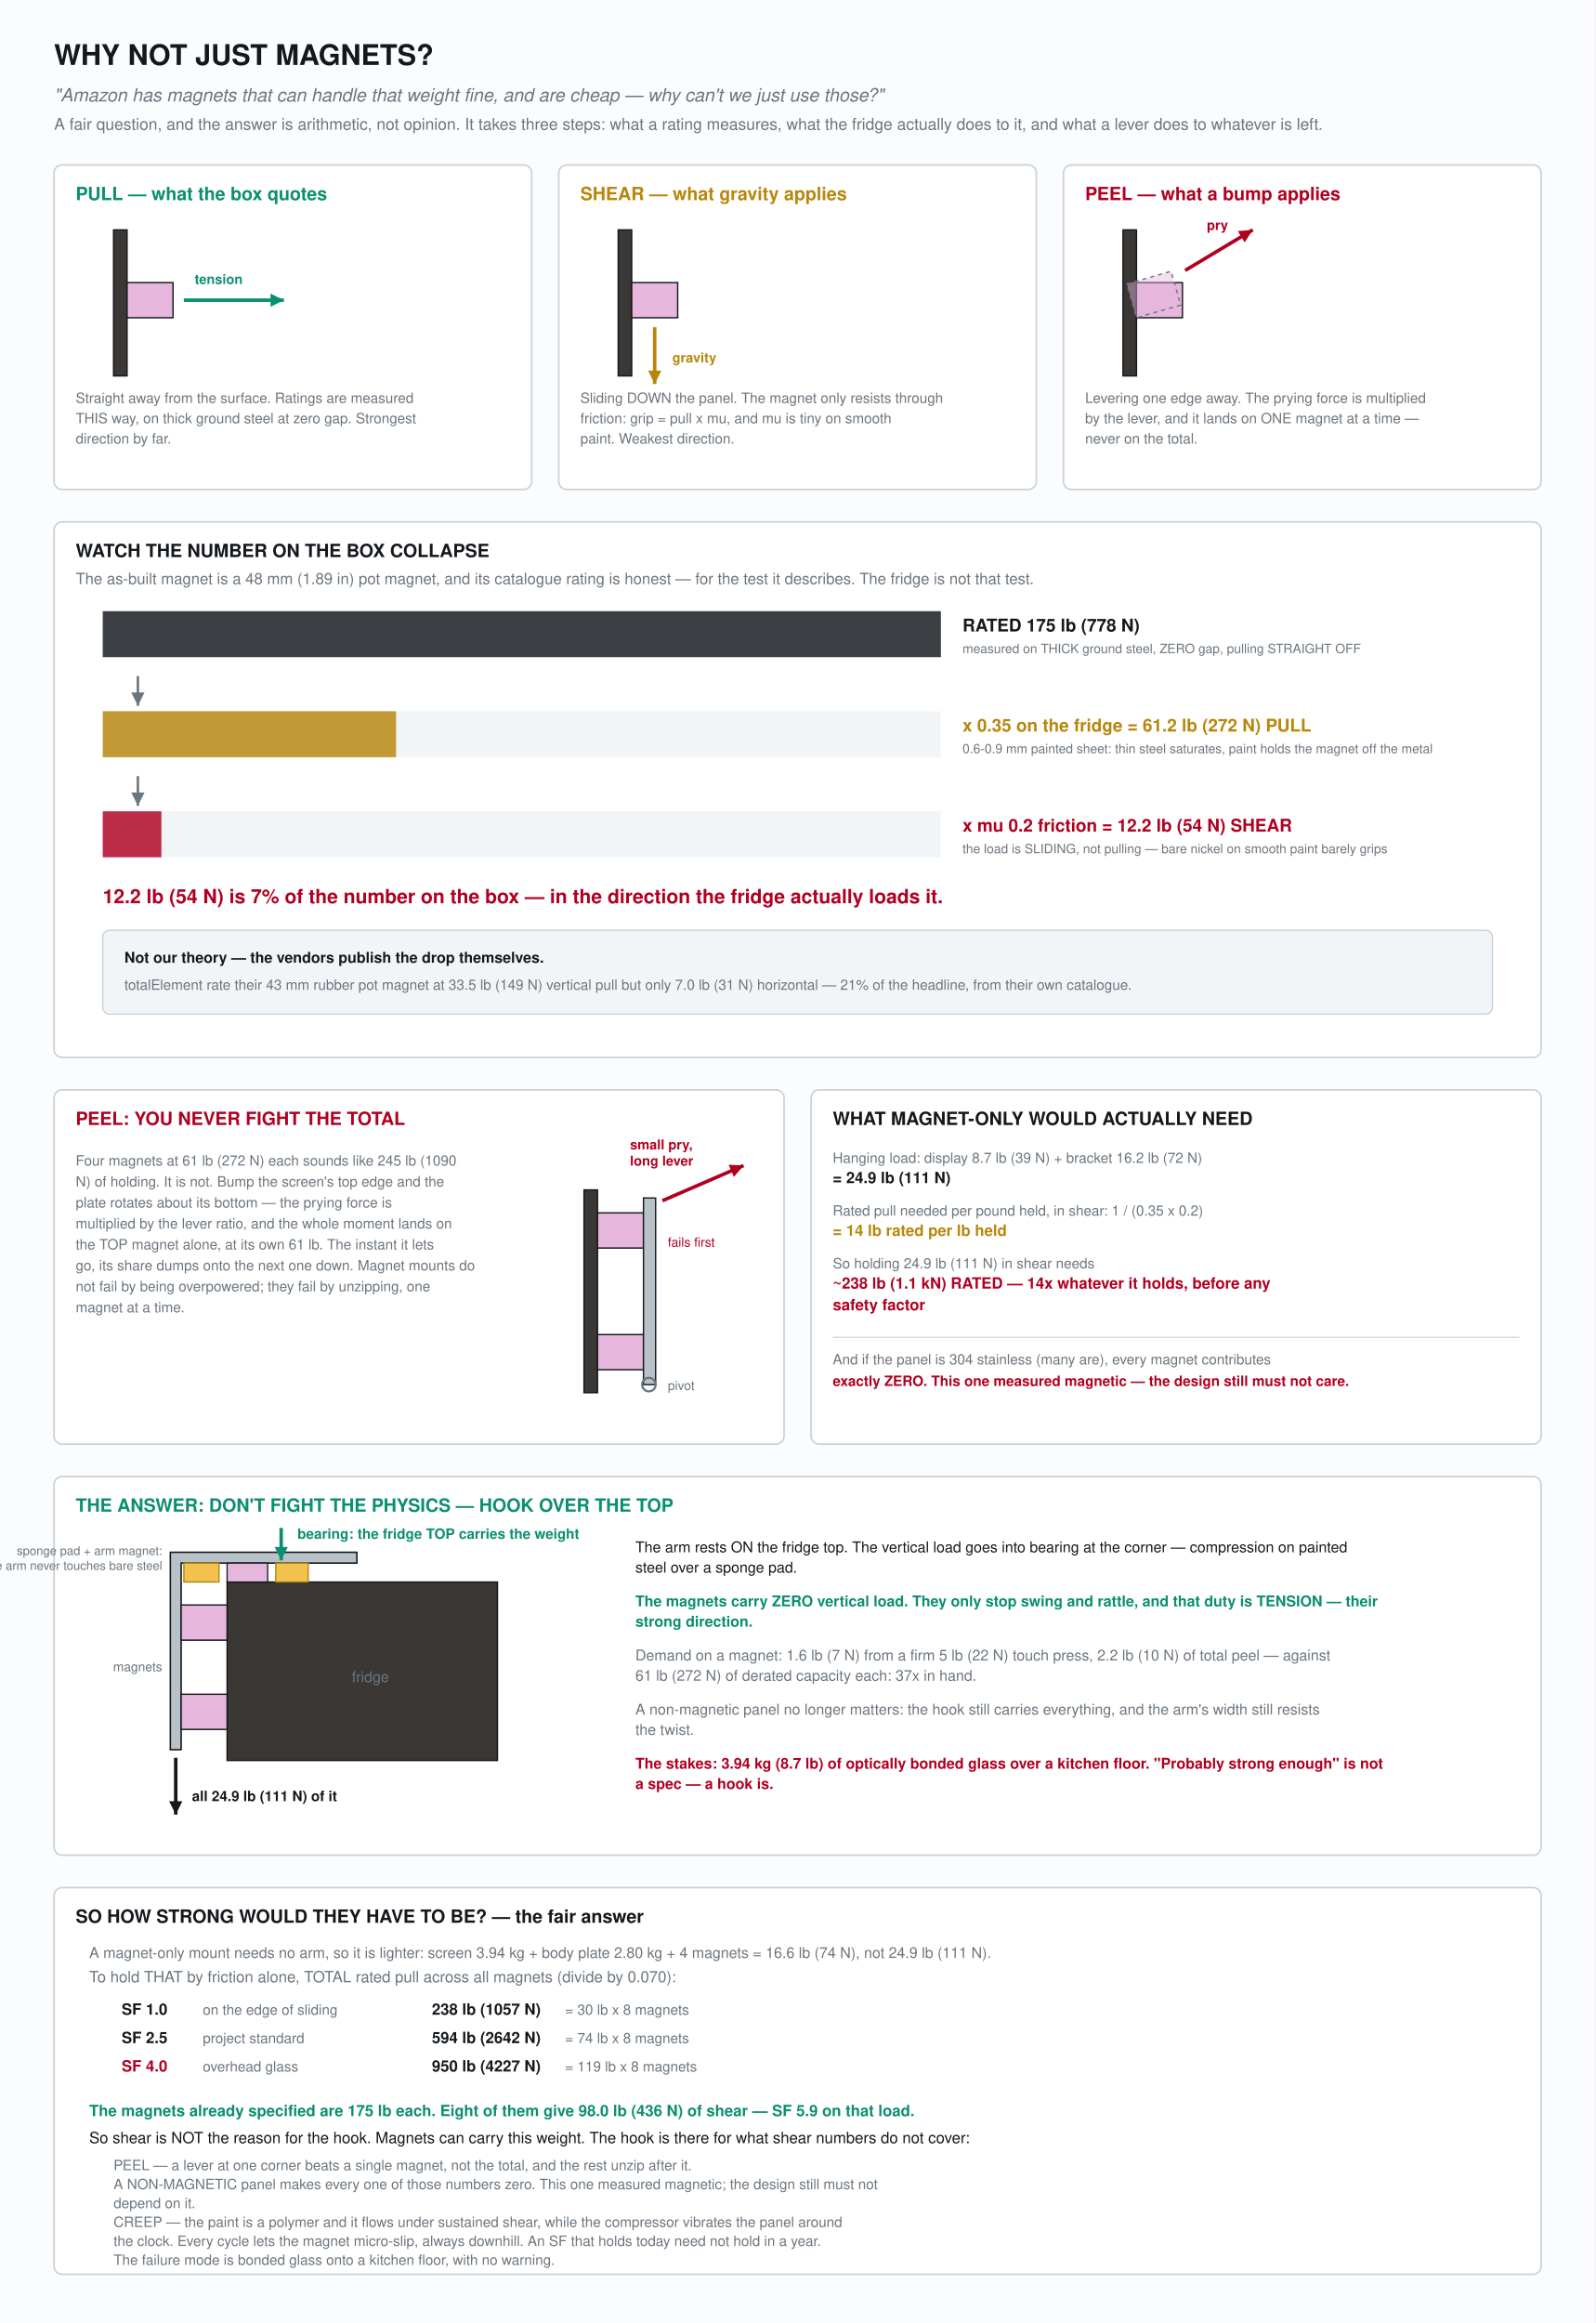
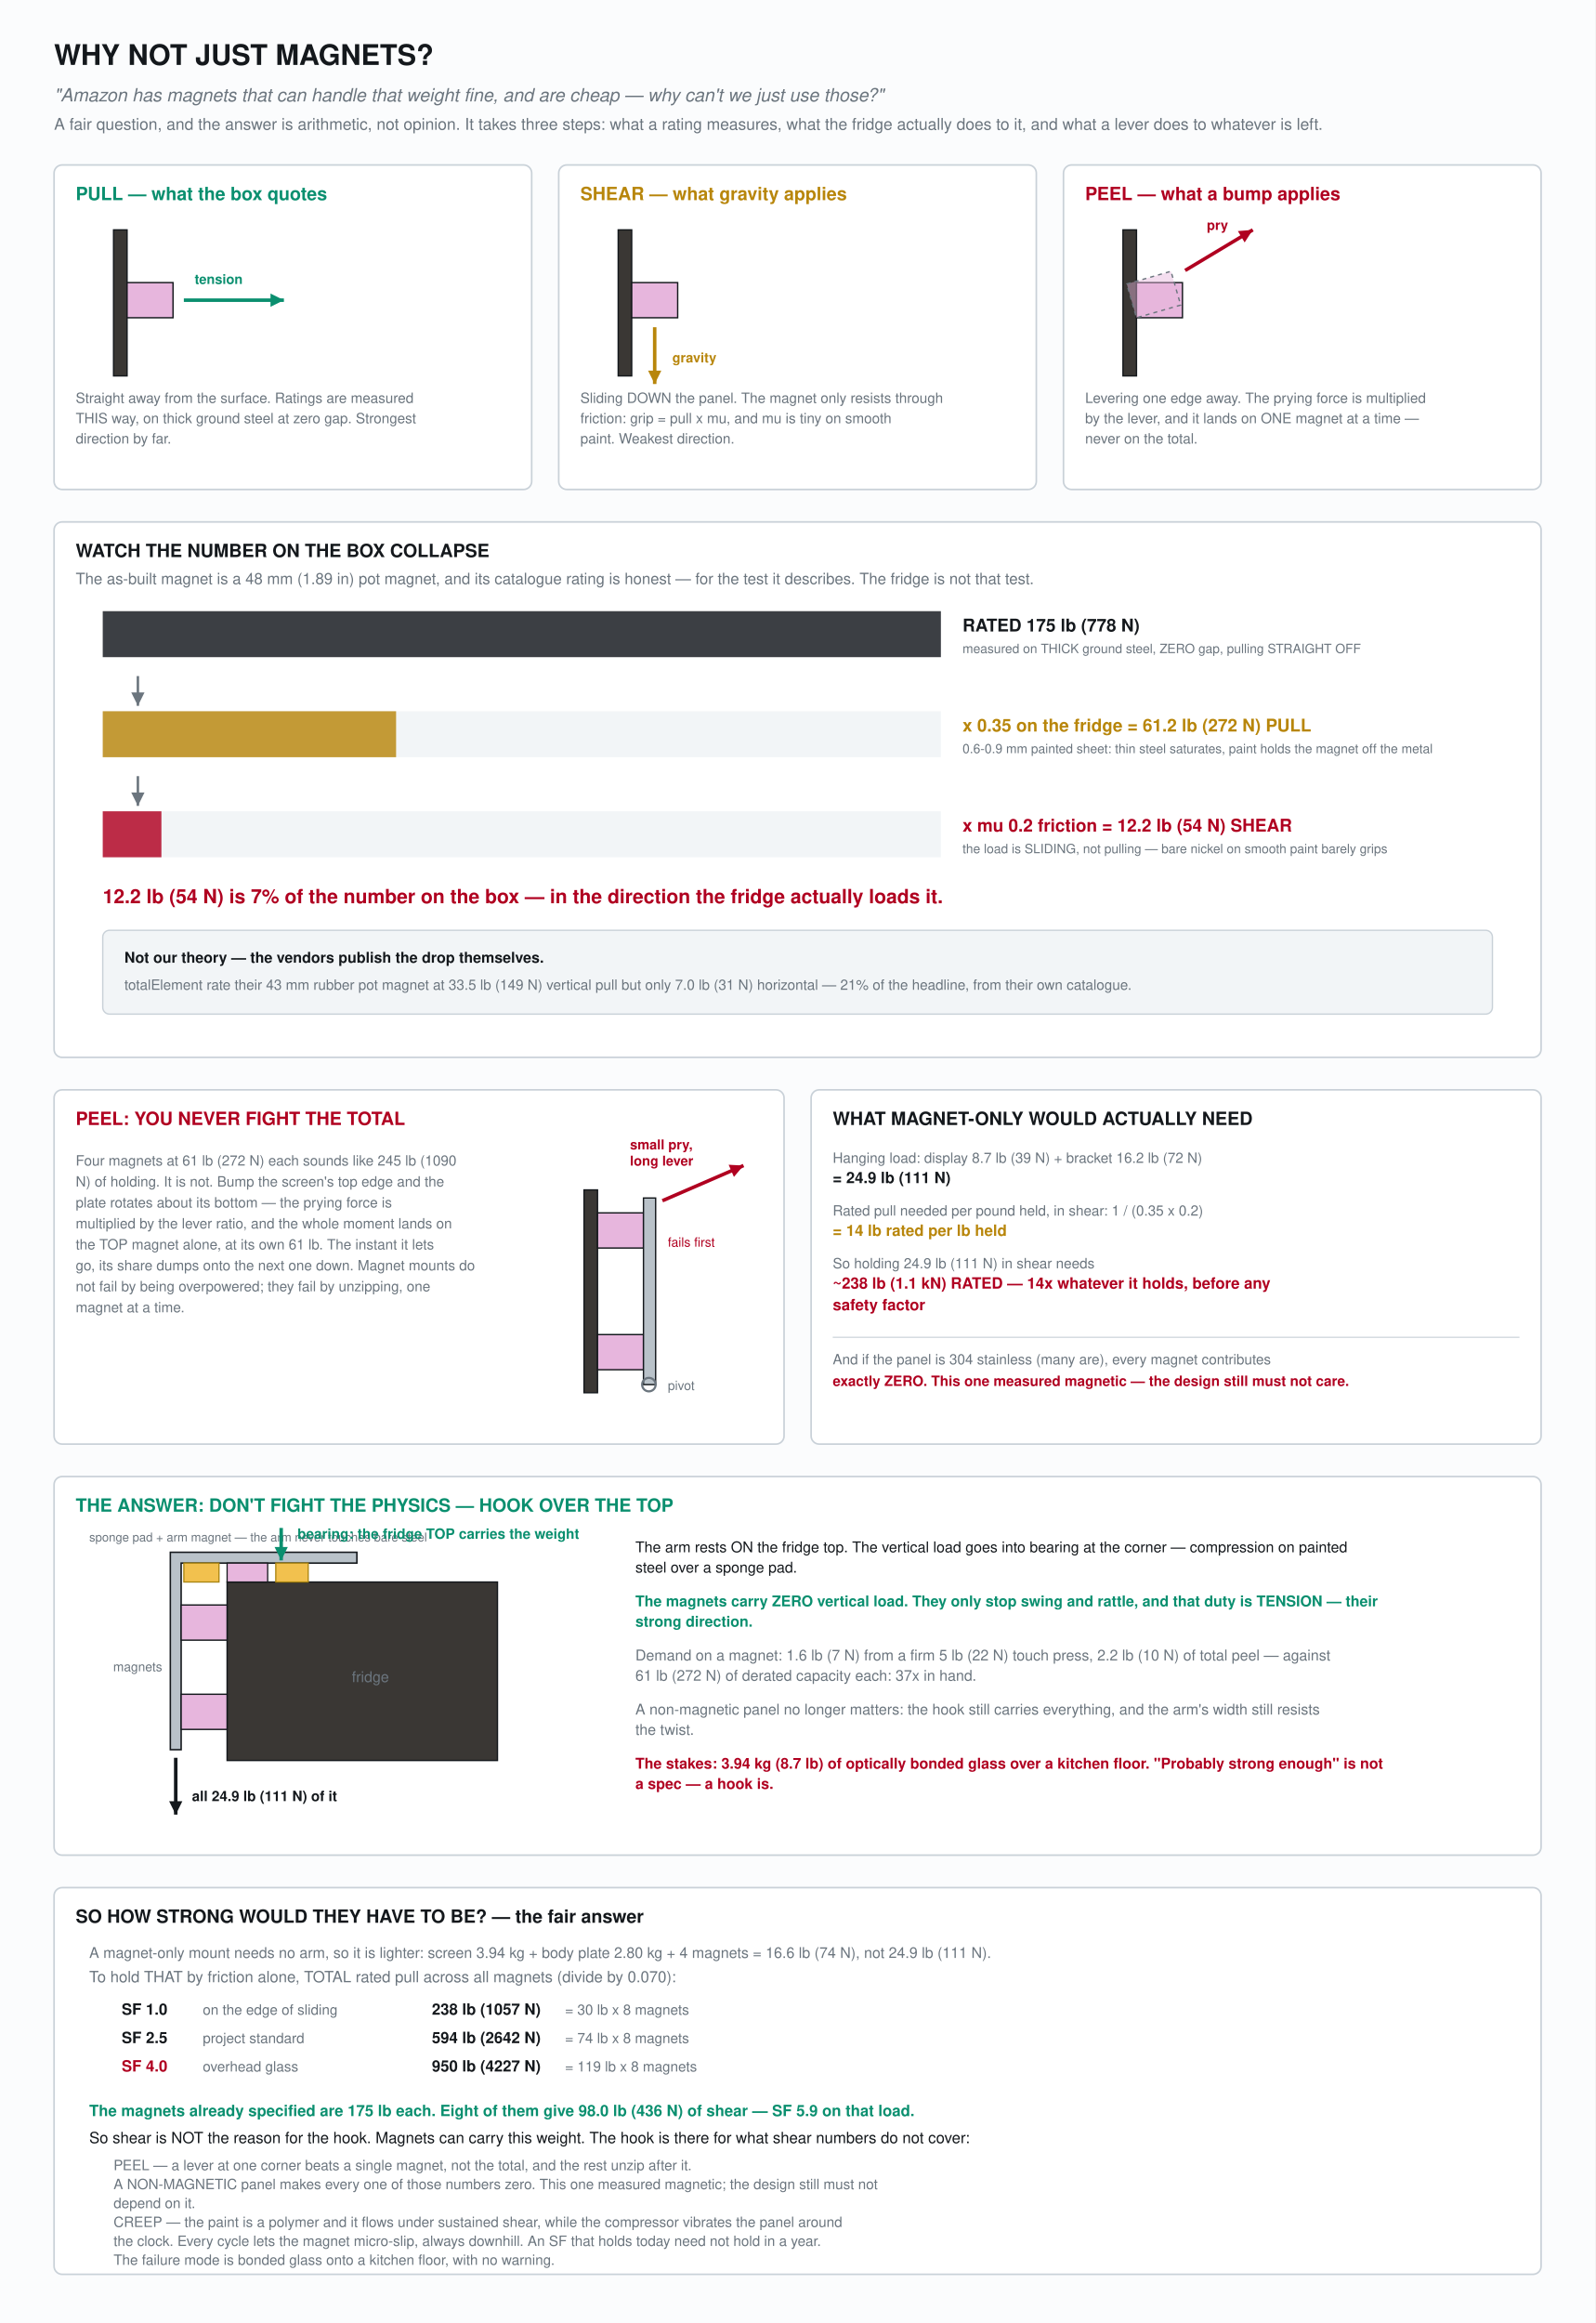
<svg xmlns="http://www.w3.org/2000/svg" width="1180" height="1718" viewBox="0 0 1180 1718">
  <rect width="1180" height="1718" fill="#fbfcfd" />
  <text x="40.0" y="48.0" font-family="Helvetica,Arial,sans-serif" font-size="21" text-anchor="start" fill="#14181c" font-weight="bold">WHY NOT JUST MAGNETS?</text>
  <text x="40.0" y="75.0" font-family="Helvetica,Arial,sans-serif" font-size="13.5" text-anchor="start" fill="#6b757e" font-weight="normal" font-style="italic">"Amazon has magnets that can handle that weight fine, and are cheap — why can't we just use those?"</text>
  <text x="40.0" y="96.0" font-family="Helvetica,Arial,sans-serif" font-size="12" text-anchor="start" fill="#6b757e" font-weight="normal">A fair question, and the answer is arithmetic, not opinion. It takes three steps: what a rating measures, what the fridge actually does to it, and what a lever does to whatever is left.</text>
  <rect x="40.0" y="122.0" width="353.3" height="240.0" rx="6" fill="#ffffff" stroke="#c9d1d8" stroke-width="1.2" />
  <text x="56.0" y="148.0" font-family="Helvetica,Arial,sans-serif" font-size="13.5" text-anchor="start" fill="#0a8f6f" font-weight="bold">PULL — what the box quotes</text>
  <rect x="84.0" y="170.0" width="10" height="108.0" fill="#3a3734" stroke="#14181c" stroke-width="1.0" />
  <rect x="94.0" y="209.0" width="34" height="26" fill="#e7b6dd" stroke="#14181c" stroke-width="1.0" />
  <line x1="136.0" y1="222.0" x2="210.0" y2="222.0" stroke="#0a8f6f" stroke-width="2.6" />
  <path d="M210.0 222.0 L200.1 226.9 L200.1 217.1 Z" fill="#0a8f6f" />
  <text x="144.0" y="210.0" font-family="Helvetica,Arial,sans-serif" font-size="10" text-anchor="start" fill="#0a8f6f" font-weight="bold">tension</text>
  <text x="56.0" y="298.0" font-family="Helvetica,Arial,sans-serif" font-size="10.5" text-anchor="start" fill="#6b757e" font-weight="normal">Straight away from the surface. Ratings are measured</text>
  <text x="56.0" y="313.0" font-family="Helvetica,Arial,sans-serif" font-size="10.5" text-anchor="start" fill="#6b757e" font-weight="normal">THIS way, on thick ground steel at zero gap. Strongest</text>
  <text x="56.0" y="328.0" font-family="Helvetica,Arial,sans-serif" font-size="10.5" text-anchor="start" fill="#6b757e" font-weight="normal">direction by far.</text>
  <rect x="413.3" y="122.0" width="353.3" height="240.0" rx="6" fill="#ffffff" stroke="#c9d1d8" stroke-width="1.2" />
  <text x="429.3" y="148.0" font-family="Helvetica,Arial,sans-serif" font-size="13.5" text-anchor="start" fill="#b8860b" font-weight="bold">SHEAR — what gravity applies</text>
  <rect x="457.3" y="170.0" width="10" height="108.0" fill="#3a3734" stroke="#14181c" stroke-width="1.0" />
  <rect x="467.3" y="209.0" width="34" height="26" fill="#e7b6dd" stroke="#14181c" stroke-width="1.0" />
  <line x1="484.3" y1="242.0" x2="484.3" y2="284.0" stroke="#b8860b" stroke-width="2.6" />
  <path d="M484.3 284.0 L479.4 274.1 L489.2 274.1 Z" fill="#b8860b" />
  <text x="497.3" y="268.0" font-family="Helvetica,Arial,sans-serif" font-size="10" text-anchor="start" fill="#b8860b" font-weight="bold">gravity</text>
  <text x="429.3" y="298.0" font-family="Helvetica,Arial,sans-serif" font-size="10.5" text-anchor="start" fill="#6b757e" font-weight="normal">Sliding DOWN the panel. The magnet only resists through</text>
  <text x="429.3" y="313.0" font-family="Helvetica,Arial,sans-serif" font-size="10.5" text-anchor="start" fill="#6b757e" font-weight="normal">friction: grip = pull x mu, and mu is tiny on smooth</text>
  <text x="429.3" y="328.0" font-family="Helvetica,Arial,sans-serif" font-size="10.5" text-anchor="start" fill="#6b757e" font-weight="normal">paint. Weakest direction.</text>
  <rect x="786.7" y="122.0" width="353.3" height="240.0" rx="6" fill="#ffffff" stroke="#c9d1d8" stroke-width="1.2" />
  <text x="802.7" y="148.0" font-family="Helvetica,Arial,sans-serif" font-size="13.5" text-anchor="start" fill="#b00020" font-weight="bold">PEEL — what a bump applies</text>
  <rect x="830.7" y="170.0" width="10" height="108.0" fill="#3a3734" stroke="#14181c" stroke-width="1.0" />
  <rect x="840.7" y="209.0" width="34" height="26" fill="#e7b6dd" stroke="#14181c" stroke-width="1.0" />
  <rect x="840.7" y="209.0" width="34" height="26" fill="#e7b6dd" fill-opacity="0.45" stroke="#6b757e" stroke-width="1.0" stroke-dasharray="3 3" transform="rotate(-16 840.7 235.0)" />
  <line x1="876.7" y1="200.0" x2="926.7" y2="170.0" stroke="#b00020" stroke-width="2.6" />
  <path d="M926.7 170.0 L920.7 179.3 L915.7 170.9 Z" fill="#b00020" />
  <text x="892.7" y="170.0" font-family="Helvetica,Arial,sans-serif" font-size="10" text-anchor="start" fill="#b00020" font-weight="bold">pry</text>
  <text x="802.7" y="298.0" font-family="Helvetica,Arial,sans-serif" font-size="10.5" text-anchor="start" fill="#6b757e" font-weight="normal">Levering one edge away. The prying force is multiplied</text>
  <text x="802.7" y="313.0" font-family="Helvetica,Arial,sans-serif" font-size="10.5" text-anchor="start" fill="#6b757e" font-weight="normal">by the lever, and it lands on ONE magnet at a time —</text>
  <text x="802.7" y="328.0" font-family="Helvetica,Arial,sans-serif" font-size="10.5" text-anchor="start" fill="#6b757e" font-weight="normal">never on the total.</text>
  <rect x="40.0" y="386.0" width="1100.0" height="396.0" rx="6" fill="#ffffff" stroke="#c9d1d8" stroke-width="1.2" />
  <text x="56.0" y="412.0" font-family="Helvetica,Arial,sans-serif" font-size="13.5" text-anchor="start" fill="#14181c" font-weight="bold">WATCH THE NUMBER ON THE BOX COLLAPSE</text>
  <text x="56.0" y="432.0" font-family="Helvetica,Arial,sans-serif" font-size="11.5" text-anchor="start" fill="#6b757e" font-weight="normal">The as-built magnet is a 48 mm (1.89 in) pot magnet, and its catalogue rating is honest — for the test it describes. The fridge is not that test.</text>
  <rect x="76.0" y="452.0" width="620.0" height="34.0" fill="#f2f5f7" />
  <rect x="76.0" y="452.0" width="620.0" height="34.0" fill="#14181c" fill-opacity="0.82" />
  <text x="712.0" y="467.0" font-family="Helvetica,Arial,sans-serif" font-size="13" text-anchor="start" fill="#14181c" font-weight="bold">RATED   175 lb (778 N)</text>
  <text x="712.0" y="483.0" font-family="Helvetica,Arial,sans-serif" font-size="9.5" text-anchor="start" fill="#6b757e" font-weight="normal">measured on THICK ground steel, ZERO gap, pulling STRAIGHT OFF</text>
  <rect x="76.0" y="526.0" width="620.0" height="34.0" fill="#f2f5f7" />
  <rect x="76.0" y="526.0" width="217.0" height="34.0" fill="#b8860b" fill-opacity="0.82" />
  <text x="712.0" y="541.0" font-family="Helvetica,Arial,sans-serif" font-size="13" text-anchor="start" fill="#b8860b" font-weight="bold">x 0.35 on the fridge  =  61.2 lb (272 N)  PULL</text>
  <text x="712.0" y="557.0" font-family="Helvetica,Arial,sans-serif" font-size="9.5" text-anchor="start" fill="#6b757e" font-weight="normal">0.6-0.9 mm painted sheet: thin steel saturates, paint holds the magnet off the metal</text>
  <line x1="102.0" y1="500.0" x2="102.0" y2="522.0" stroke="#6b757e" stroke-width="1.8" />
  <path d="M102.0 522.0 L97.1 512.1 L106.9 512.1 Z" fill="#6b757e" />
  <rect x="76.0" y="600.0" width="620.0" height="34.0" fill="#f2f5f7" />
  <rect x="76.0" y="600.0" width="43.4" height="34.0" fill="#b00020" fill-opacity="0.82" />
  <text x="712.0" y="615.0" font-family="Helvetica,Arial,sans-serif" font-size="13" text-anchor="start" fill="#b00020" font-weight="bold">x mu 0.2 friction  =  12.2 lb (54 N)  SHEAR</text>
  <text x="712.0" y="631.0" font-family="Helvetica,Arial,sans-serif" font-size="9.5" text-anchor="start" fill="#6b757e" font-weight="normal">the load is SLIDING, not pulling — bare nickel on smooth paint barely grips</text>
  <line x1="102.0" y1="574.0" x2="102.0" y2="596.0" stroke="#6b757e" stroke-width="1.8" />
  <path d="M102.0 596.0 L97.1 586.1 L106.9 586.1 Z" fill="#6b757e" />
  <text x="76.0" y="668.0" font-family="Helvetica,Arial,sans-serif" font-size="14.5" text-anchor="start" fill="#b00020" font-weight="bold">12.2 lb (54 N) is 7% of the number on the box — in the direction the fridge actually loads it.</text>
  <rect x="76.0" y="688.0" width="1028.0" height="62" rx="5" fill="#f2f5f7" stroke="#c9d1d8" stroke-width="1.0" />
  <text x="92.0" y="712.0" font-family="Helvetica,Arial,sans-serif" font-size="11" text-anchor="start" fill="#14181c" font-weight="bold">Not our theory — the vendors publish the drop themselves.</text>
  <text x="92.0" y="732.0" font-family="Helvetica,Arial,sans-serif" font-size="10.5" text-anchor="start" fill="#6b757e" font-weight="normal">totalElement rate their 43 mm rubber pot magnet at 33.5 lb (149 N) vertical pull but only 7.0 lb (31 N) horizontal — 21% of the headline, from their own catalogue.</text>
  <rect x="40.0" y="806.0" width="540.0" height="262.0" rx="6" fill="#ffffff" stroke="#c9d1d8" stroke-width="1.2" />
  <text x="56.0" y="832.0" font-family="Helvetica,Arial,sans-serif" font-size="13.5" text-anchor="start" fill="#b00020" font-weight="bold">PEEL: YOU NEVER FIGHT THE TOTAL</text>
  <text x="56.0" y="862.0" font-family="Helvetica,Arial,sans-serif" font-size="10.5" text-anchor="start" fill="#6b757e" font-weight="normal">Four magnets at 61 lb (272 N) each sounds like 245 lb (1090</text>
  <text x="56.0" y="877.5" font-family="Helvetica,Arial,sans-serif" font-size="10.5" text-anchor="start" fill="#6b757e" font-weight="normal">N) of holding. It is not. Bump the screen's top edge and the</text>
  <text x="56.0" y="893.0" font-family="Helvetica,Arial,sans-serif" font-size="10.5" text-anchor="start" fill="#6b757e" font-weight="normal">plate rotates about its bottom — the prying force is</text>
  <text x="56.0" y="908.5" font-family="Helvetica,Arial,sans-serif" font-size="10.5" text-anchor="start" fill="#6b757e" font-weight="normal">multiplied by the lever ratio, and the whole moment lands on</text>
  <text x="56.0" y="924.0" font-family="Helvetica,Arial,sans-serif" font-size="10.5" text-anchor="start" fill="#6b757e" font-weight="normal">the TOP magnet alone, at its own 61 lb. The instant it lets</text>
  <text x="56.0" y="939.5" font-family="Helvetica,Arial,sans-serif" font-size="10.5" text-anchor="start" fill="#6b757e" font-weight="normal">go, its share dumps onto the next one down. Magnet mounts do</text>
  <text x="56.0" y="955.0" font-family="Helvetica,Arial,sans-serif" font-size="10.5" text-anchor="start" fill="#6b757e" font-weight="normal">not fail by being overpowered; they fail by unzipping, one</text>
  <text x="56.0" y="970.5" font-family="Helvetica,Arial,sans-serif" font-size="10.5" text-anchor="start" fill="#6b757e" font-weight="normal">magnet at a time.</text>
  <rect x="432.0" y="880.0" width="10" height="150.0" fill="#3a3734" stroke="#14181c" stroke-width="1.0" />
  <rect x="442.0" y="897.0" width="34" height="26" fill="#e7b6dd" stroke="#14181c" stroke-width="1.0" />
  <rect x="442.0" y="987.0" width="34" height="26" fill="#e7b6dd" stroke="#14181c" stroke-width="1.0" />
  <rect x="476.0" y="886.0" width="9" height="138" fill="#b9c2c9" stroke="#14181c" stroke-width="1.0" />
  <line x1="490.0" y1="888.0" x2="550.0" y2="862.0" stroke="#b00020" stroke-width="2.6" />
  <path d="M550.0 862.0 L542.9 870.4 L539.0 861.4 Z" fill="#b00020" />
  <text x="466.0" y="850.0" font-family="Helvetica,Arial,sans-serif" font-size="10" text-anchor="start" fill="#b00020" font-weight="bold">small pry,</text>
  <text x="466.0" y="862.0" font-family="Helvetica,Arial,sans-serif" font-size="10" text-anchor="start" fill="#b00020" font-weight="bold">long lever</text>
  <circle cx="480.0" cy="1024.0" r="5" fill="none" stroke="#6b757e" stroke-width="1.6" />
  <text x="494.0" y="1028.0" font-family="Helvetica,Arial,sans-serif" font-size="9.5" text-anchor="start" fill="#6b757e" font-weight="normal">pivot</text>
  <text x="494.0" y="922.0" font-family="Helvetica,Arial,sans-serif" font-size="9.5" text-anchor="start" fill="#b00020" font-weight="normal">fails first</text>
  <rect x="600.0" y="806.0" width="540.0" height="262.0" rx="6" fill="#ffffff" stroke="#c9d1d8" stroke-width="1.2" />
  <text x="616.0" y="832.0" font-family="Helvetica,Arial,sans-serif" font-size="13.5" text-anchor="start" fill="#14181c" font-weight="bold">WHAT MAGNET-ONLY WOULD ACTUALLY NEED</text>
  <text x="616.0" y="860.0" font-family="Helvetica,Arial,sans-serif" font-size="10.5" text-anchor="start" fill="#6b757e" font-weight="normal">Hanging load: display 8.7 lb (39 N) + bracket 16.2 lb (72 N)</text>
  <text x="616.0" y="875.0" font-family="Helvetica,Arial,sans-serif" font-size="11.5" text-anchor="start" fill="#14181c" font-weight="bold">= 24.9 lb (111 N)</text>
  <text x="616.0" y="899.0" font-family="Helvetica,Arial,sans-serif" font-size="10.5" text-anchor="start" fill="#6b757e" font-weight="normal">Rated pull needed per pound held, in shear: 1 / (0.35 x 0.2)</text>
  <text x="616.0" y="914.0" font-family="Helvetica,Arial,sans-serif" font-size="11.5" text-anchor="start" fill="#b8860b" font-weight="bold">= 14 lb rated per lb held</text>
  <text x="616.0" y="938.0" font-family="Helvetica,Arial,sans-serif" font-size="10.5" text-anchor="start" fill="#6b757e" font-weight="normal">So holding 24.9 lb (111 N) in shear needs</text>
  <text x="616.0" y="953.0" font-family="Helvetica,Arial,sans-serif" font-size="11.5" text-anchor="start" fill="#b00020" font-weight="bold">~238 lb (1.1 kN) RATED — 14x whatever it holds, before any</text>
  <text x="616.0" y="969.0" font-family="Helvetica,Arial,sans-serif" font-size="11.5" text-anchor="start" fill="#b00020" font-weight="bold">safety factor</text>
  <line x1="616.0" y1="989.0" x2="1124.0" y2="989.0" stroke="#c9d1d8" stroke-width="0.8" />
  <text x="616.0" y="1009.0" font-family="Helvetica,Arial,sans-serif" font-size="10.5" text-anchor="start" fill="#6b757e" font-weight="normal">And if the panel is 304 stainless (many are), every magnet contributes</text>
  <text x="616.0" y="1025.0" font-family="Helvetica,Arial,sans-serif" font-size="10.5" text-anchor="start" fill="#b00020" font-weight="bold">exactly ZERO. This one measured magnetic — the design still must not care.</text>
  <rect x="40.0" y="1092.0" width="1100.0" height="280.0" rx="6" fill="#ffffff" stroke="#c9d1d8" stroke-width="1.2" />
  <text x="56.0" y="1118.0" font-family="Helvetica,Arial,sans-serif" font-size="13.5" text-anchor="start" fill="#0a8f6f" font-weight="bold">THE ANSWER: DON'T FIGHT THE PHYSICS — HOOK OVER THE TOP</text>
  <rect x="168.0" y="1170.0" width="200" height="132" fill="#3a3734" stroke="#14181c" stroke-width="1.0" />
  <text x="274.0" y="1244.0" font-family="Helvetica,Arial,sans-serif" font-size="11" text-anchor="middle" fill="#6b757e" font-weight="normal">fridge</text>
  <path d="M126.0 1294.0 L126.0 1148.0 L264.0 1148.0 L264.0 1156.0 L134.0 1156.0 L134.0 1294.0 Z" fill="#b9c2c9" stroke="#14181c" stroke-width="1.1" />
  <rect x="136.0" y="1156.0" width="26" height="14.0" fill="#f2c14e" stroke="#a8830f" stroke-width="0.9" />
  <rect x="168.0" y="1156.0" width="30" height="14.0" fill="#e7b6dd" stroke="#14181c" stroke-width="0.9" />
  <rect x="204.0" y="1156.0" width="24" height="14.0" fill="#f2c14e" stroke="#a8830f" stroke-width="0.9" />
-   <text x="120.0" y="1150.0" font-family="Helvetica,Arial,sans-serif" font-size="9.0" text-anchor="end" fill="#6b757e" font-weight="normal">sponge pad + arm magnet:</text>
-   <text x="120.0" y="1161.0" font-family="Helvetica,Arial,sans-serif" font-size="9.0" text-anchor="end" fill="#6b757e" font-weight="normal">the arm never touches bare steel</text>
+   <text x="66.0" y="1140.0" font-family="Helvetica,Arial,sans-serif" font-size="9.0" text-anchor="start" fill="#6b757e" font-weight="normal">sponge pad + arm magnet — the arm never touches bare steel</text>
  <line x1="130.0" y1="1300.0" x2="130.0" y2="1342.0" stroke="#14181c" stroke-width="2.6" />
  <path d="M130.0 1342.0 L125.1 1332.1 L134.9 1332.1 Z" fill="#14181c" />
  <text x="142.0" y="1332.0" font-family="Helvetica,Arial,sans-serif" font-size="10.5" text-anchor="start" fill="#14181c" font-weight="bold">all 24.9 lb (111 N) of it</text>
  <line x1="208.0" y1="1130.0" x2="208.0" y2="1154.0" stroke="#0a8f6f" stroke-width="2.6" />
  <path d="M208.0 1154.0 L203.1 1144.1 L212.9 1144.1 Z" fill="#0a8f6f" />
  <text x="220.0" y="1138.0" font-family="Helvetica,Arial,sans-serif" font-size="10.5" text-anchor="start" fill="#0a8f6f" font-weight="bold">bearing: the fridge TOP carries the weight</text>
  <rect x="134.0" y="1187.0" width="34" height="26" fill="#e7b6dd" stroke="#14181c" stroke-width="1.0" />
  <rect x="134.0" y="1253.0" width="34" height="26" fill="#e7b6dd" stroke="#14181c" stroke-width="1.0" />
  <text x="120.0" y="1236.0" font-family="Helvetica,Arial,sans-serif" font-size="9.5" text-anchor="end" fill="#6b757e" font-weight="normal">magnets</text>
  <text x="470.0" y="1148.0" font-family="Helvetica,Arial,sans-serif" font-size="11" text-anchor="start" fill="#14181c" font-weight="normal">The arm rests ON the fridge top. The vertical load goes into bearing at the corner — compression on painted</text>
  <text x="470.0" y="1163.0" font-family="Helvetica,Arial,sans-serif" font-size="11" text-anchor="start" fill="#14181c" font-weight="normal">steel over a sponge pad.</text>
  <text x="470.0" y="1188.0" font-family="Helvetica,Arial,sans-serif" font-size="11" text-anchor="start" fill="#0a8f6f" font-weight="bold">The magnets carry ZERO vertical load. They only stop swing and rattle, and that duty is TENSION — their</text>
  <text x="470.0" y="1203.0" font-family="Helvetica,Arial,sans-serif" font-size="11" text-anchor="start" fill="#0a8f6f" font-weight="bold">strong direction.</text>
  <text x="470.0" y="1228.0" font-family="Helvetica,Arial,sans-serif" font-size="11" text-anchor="start" fill="#6b757e" font-weight="normal">Demand on a magnet: 1.6 lb (7 N) from a firm 5 lb (22 N) touch press, 2.2 lb (10 N) of total peel — against</text>
  <text x="470.0" y="1243.0" font-family="Helvetica,Arial,sans-serif" font-size="11" text-anchor="start" fill="#6b757e" font-weight="normal">61 lb (272 N) of derated capacity each: 37x in hand.</text>
  <text x="470.0" y="1268.0" font-family="Helvetica,Arial,sans-serif" font-size="11" text-anchor="start" fill="#6b757e" font-weight="normal">A non-magnetic panel no longer matters: the hook still carries everything, and the arm's width still resists</text>
  <text x="470.0" y="1283.0" font-family="Helvetica,Arial,sans-serif" font-size="11" text-anchor="start" fill="#6b757e" font-weight="normal">the twist.</text>
  <text x="470.0" y="1308.0" font-family="Helvetica,Arial,sans-serif" font-size="11" text-anchor="start" fill="#b00020" font-weight="bold">The stakes: 3.94 kg (8.7 lb) of optically bonded glass over a kitchen floor. "Probably strong enough" is not</text>
  <text x="470.0" y="1323.0" font-family="Helvetica,Arial,sans-serif" font-size="11" text-anchor="start" fill="#b00020" font-weight="bold">a spec — a hook is.</text>
  <rect x="40.0" y="1396.0" width="1100.0" height="286.0" rx="6" fill="#ffffff" stroke="#c9d1d8" stroke-width="1.2" />
  <text x="56.0" y="1422.0" font-family="Helvetica,Arial,sans-serif" font-size="13.5" text-anchor="start" fill="#14181c" font-weight="bold">SO HOW STRONG WOULD THEY HAVE TO BE? — the fair answer</text>
  <text x="66.0" y="1448.0" font-family="Helvetica,Arial,sans-serif" font-size="11" text-anchor="start" fill="#6b757e" font-weight="normal">A magnet-only mount needs no arm, so it is lighter: screen 3.94 kg + body plate 2.80 kg + 4 magnets = 16.6 lb (74 N), not 24.9 lb (111 N).</text>
  <text x="66.0" y="1466.0" font-family="Helvetica,Arial,sans-serif" font-size="11.5" text-anchor="start" fill="#6b757e" font-weight="normal">To hold THAT by friction alone, TOTAL rated pull across all magnets (divide by 0.070):</text>
  <text x="90.0" y="1490.0" font-family="Helvetica,Arial,sans-serif" font-size="11.5" text-anchor="start" fill="#14181c" font-weight="bold">SF 1.0</text>
  <text x="150.0" y="1490.0" font-family="Helvetica,Arial,sans-serif" font-size="10.5" text-anchor="start" fill="#6b757e" font-weight="normal">on the edge of sliding</text>
  <text x="400.0" y="1490.0" font-family="Helvetica,Arial,sans-serif" font-size="11.5" text-anchor="end" fill="#14181c" font-weight="bold">238 lb (1057 N)</text>
  <text x="418.0" y="1490.0" font-family="Helvetica,Arial,sans-serif" font-size="10.5" text-anchor="start" fill="#6b757e" font-weight="normal">= 30 lb x 8 magnets</text>
  <text x="90.0" y="1511.0" font-family="Helvetica,Arial,sans-serif" font-size="11.5" text-anchor="start" fill="#14181c" font-weight="bold">SF 2.5</text>
  <text x="150.0" y="1511.0" font-family="Helvetica,Arial,sans-serif" font-size="10.5" text-anchor="start" fill="#6b757e" font-weight="normal">project standard</text>
  <text x="400.0" y="1511.0" font-family="Helvetica,Arial,sans-serif" font-size="11.5" text-anchor="end" fill="#14181c" font-weight="bold">594 lb (2642 N)</text>
  <text x="418.0" y="1511.0" font-family="Helvetica,Arial,sans-serif" font-size="10.5" text-anchor="start" fill="#6b757e" font-weight="normal">= 74 lb x 8 magnets</text>
  <text x="90.0" y="1532.0" font-family="Helvetica,Arial,sans-serif" font-size="11.5" text-anchor="start" fill="#b00020" font-weight="bold">SF 4.0</text>
  <text x="150.0" y="1532.0" font-family="Helvetica,Arial,sans-serif" font-size="10.5" text-anchor="start" fill="#6b757e" font-weight="normal">overhead glass</text>
  <text x="400.0" y="1532.0" font-family="Helvetica,Arial,sans-serif" font-size="11.5" text-anchor="end" fill="#14181c" font-weight="bold">950 lb (4227 N)</text>
  <text x="418.0" y="1532.0" font-family="Helvetica,Arial,sans-serif" font-size="10.5" text-anchor="start" fill="#6b757e" font-weight="normal">= 119 lb x 8 magnets</text>
  <text x="66.0" y="1565.0" font-family="Helvetica,Arial,sans-serif" font-size="11.5" text-anchor="start" fill="#0a8f6f" font-weight="bold">The magnets already specified are 175 lb each. Eight of them give 98.0 lb (436 N) of shear — SF 5.9 on that load.</text>
  <text x="66.0" y="1585.0" font-family="Helvetica,Arial,sans-serif" font-size="11.5" text-anchor="start" fill="#14181c" font-weight="normal">So shear is NOT the reason for the hook. Magnets can carry this weight. The hook is there for what shear numbers do not cover:</text>
  <text x="84.0" y="1605.0" font-family="Helvetica,Arial,sans-serif" font-size="10.5" text-anchor="start" fill="#6b757e" font-weight="normal">PEEL — a lever at one corner beats a single magnet, not the total, and the rest unzip after it.</text>
  <text x="84.0" y="1619.0" font-family="Helvetica,Arial,sans-serif" font-size="10.5" text-anchor="start" fill="#6b757e" font-weight="normal">A NON-MAGNETIC panel makes every one of those numbers zero. This one measured magnetic; the design still must not</text>
  <text x="84.0" y="1633.0" font-family="Helvetica,Arial,sans-serif" font-size="10.5" text-anchor="start" fill="#6b757e" font-weight="normal">depend on it.</text>
  <text x="84.0" y="1647.0" font-family="Helvetica,Arial,sans-serif" font-size="10.5" text-anchor="start" fill="#6b757e" font-weight="normal">CREEP — the paint is a polymer and it flows under sustained shear, while the compressor vibrates the panel around</text>
  <text x="84.0" y="1661.0" font-family="Helvetica,Arial,sans-serif" font-size="10.5" text-anchor="start" fill="#6b757e" font-weight="normal">the clock. Every cycle lets the magnet micro-slip, always downhill. An SF that holds today need not hold in a year.</text>
  <text x="84.0" y="1675.0" font-family="Helvetica,Arial,sans-serif" font-size="10.5" text-anchor="start" fill="#6b757e" font-weight="normal">The failure mode is bonded glass onto a kitchen floor, with no warning.</text>
</svg>
